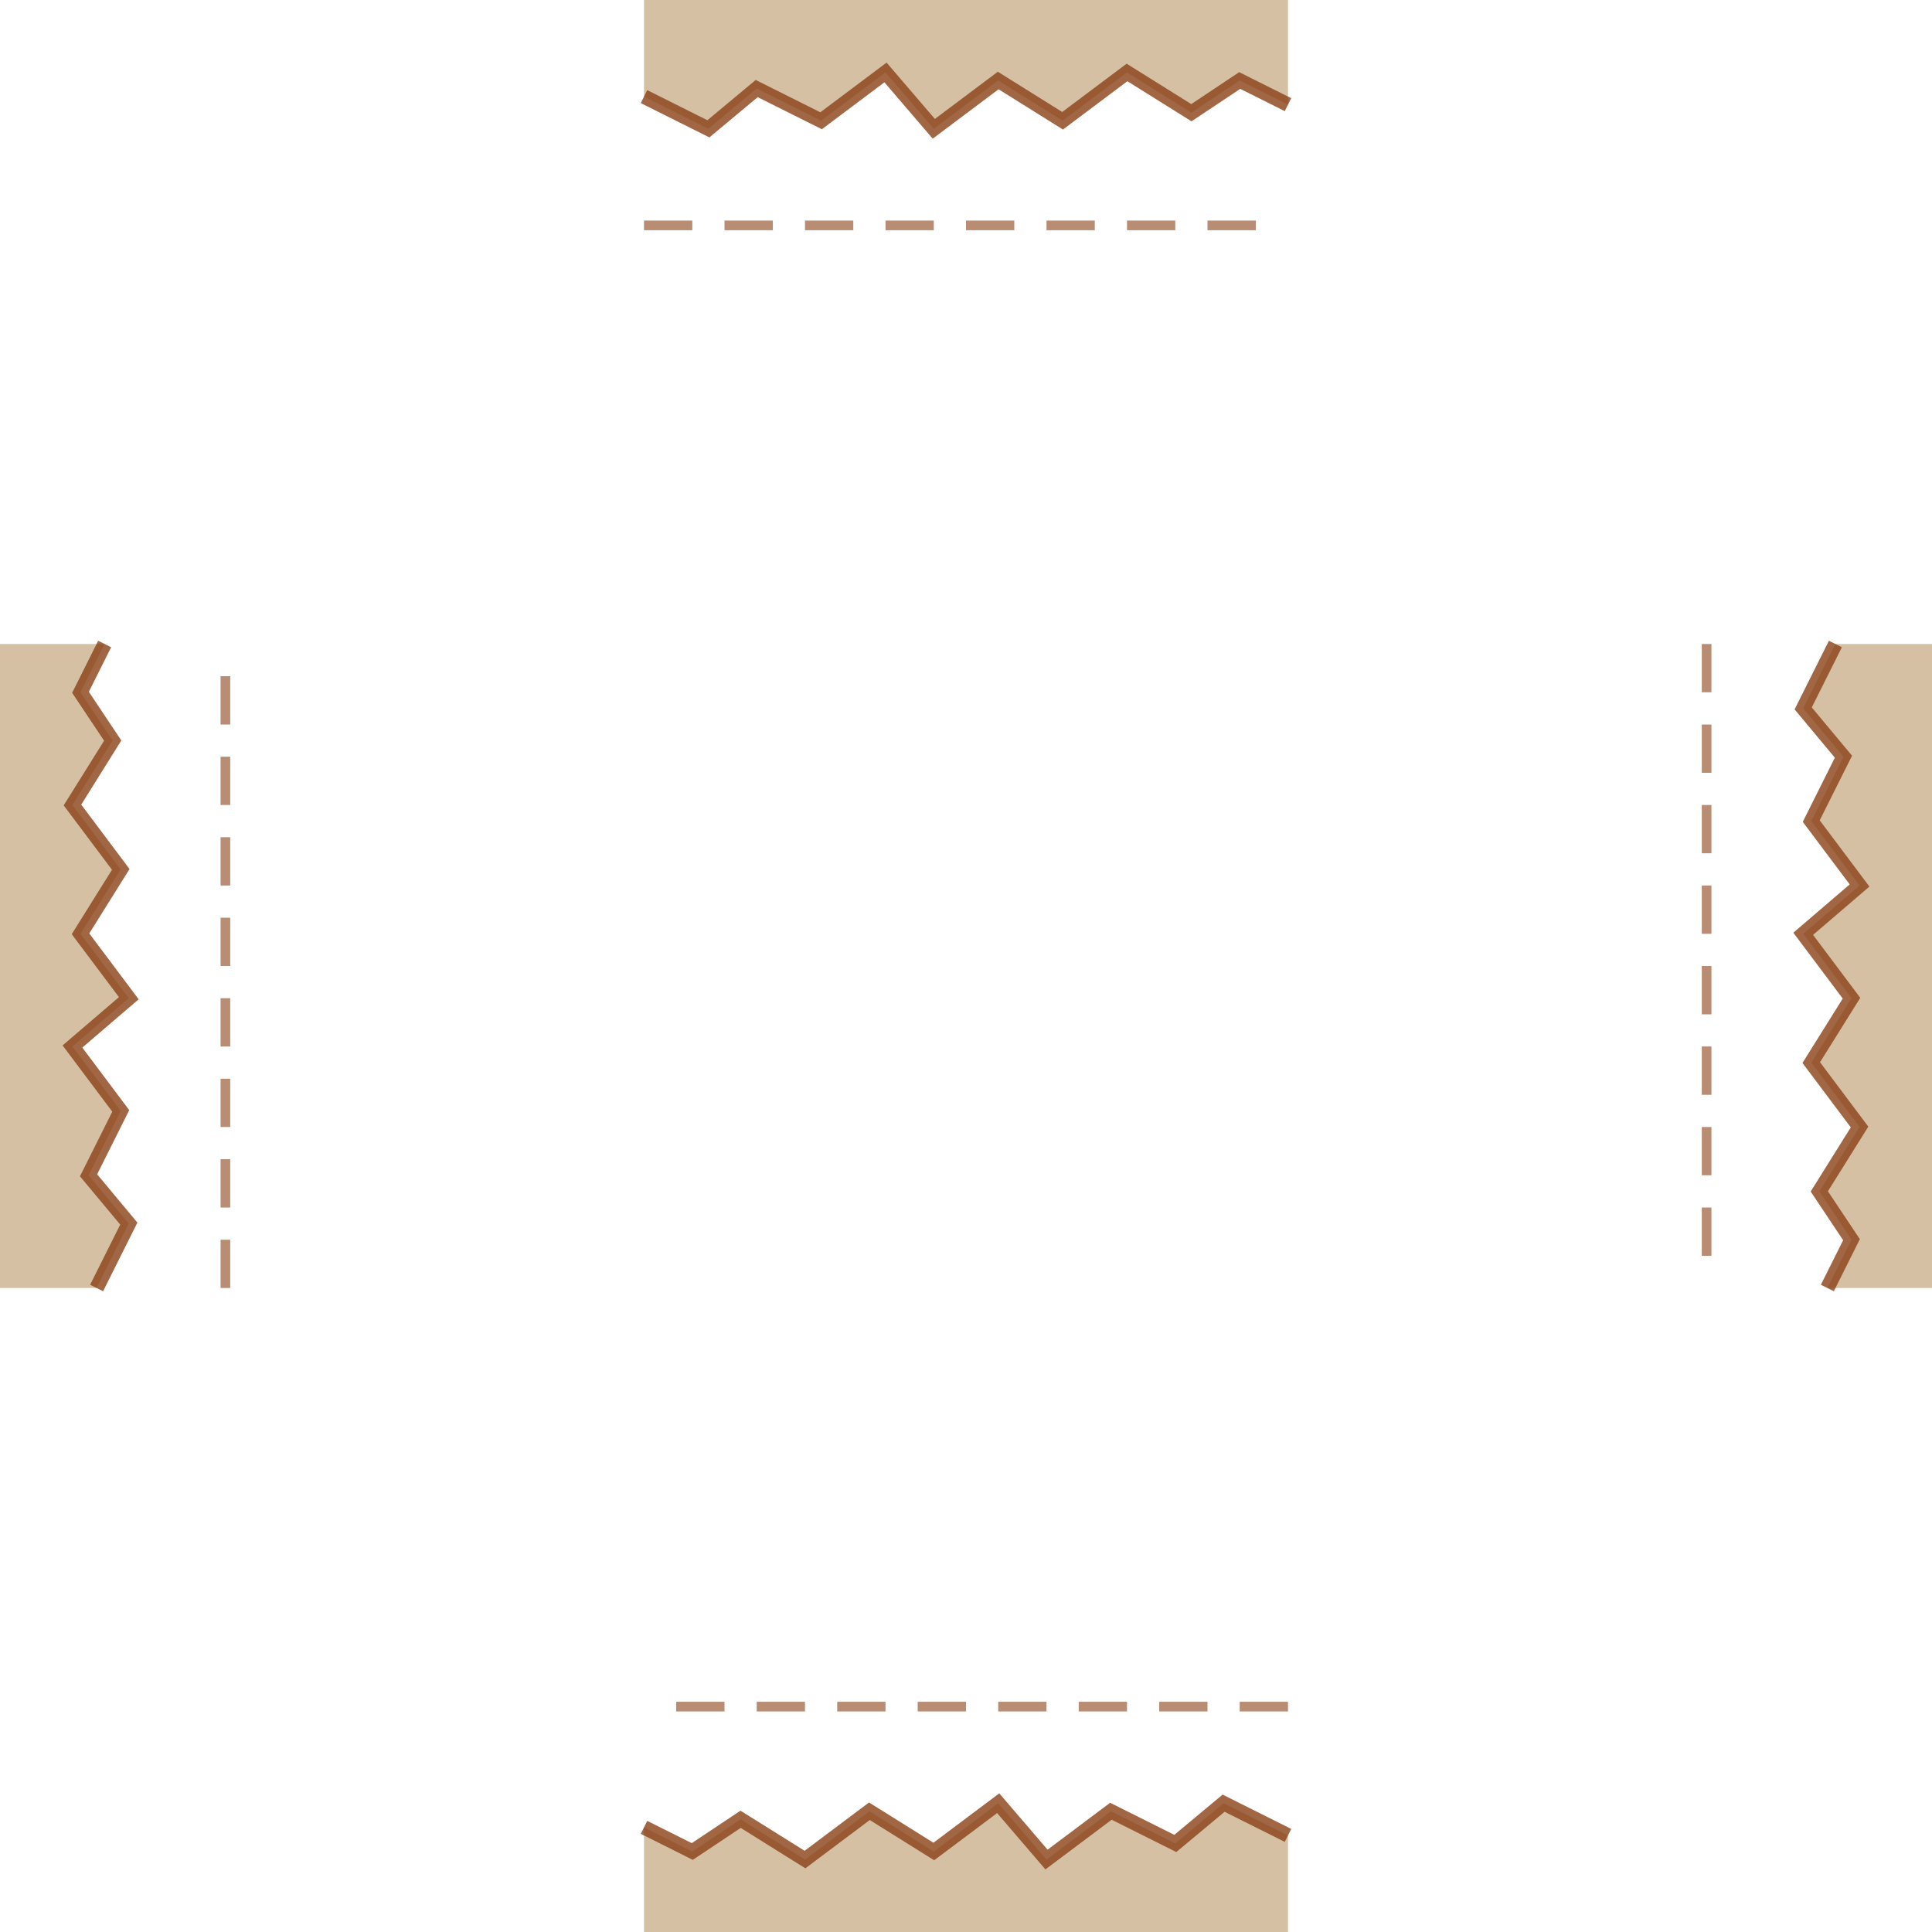
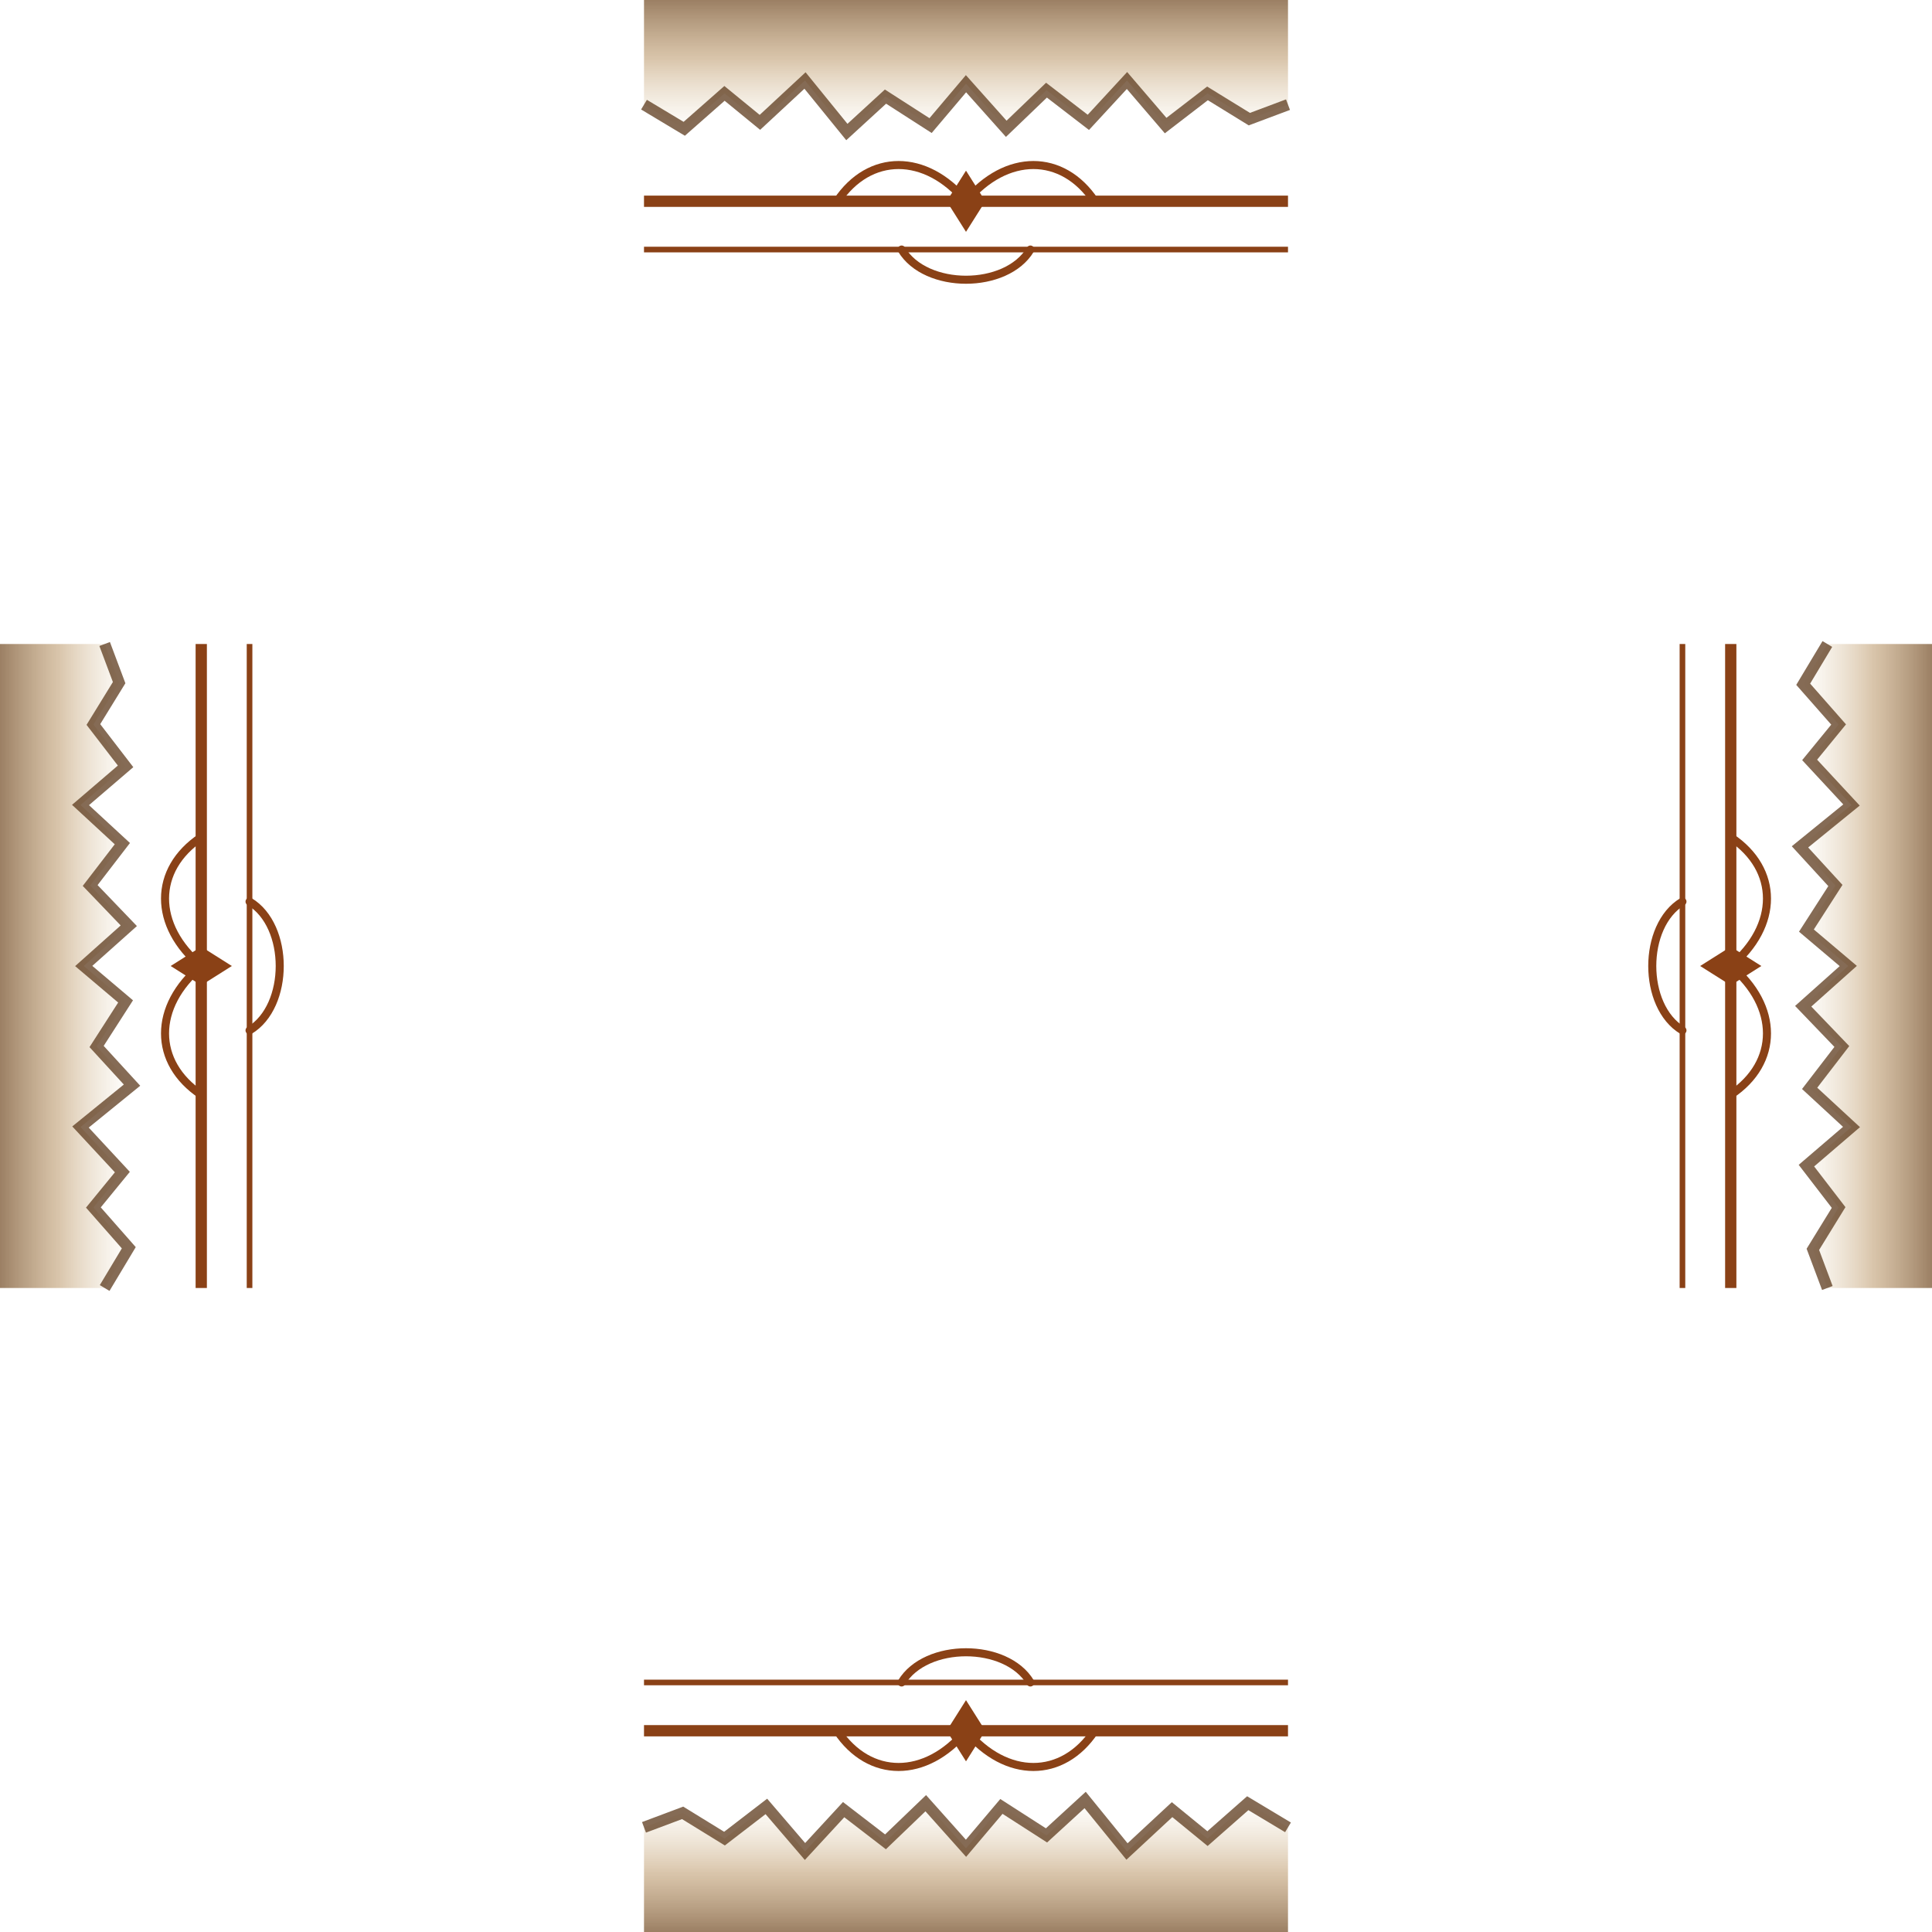
<svg xmlns="http://www.w3.org/2000/svg" viewBox="0 0 120 120" width="120" height="120">
+   <defs>
+     <linearGradient id="sp" x1="0" y1="0" x2="0" y2="1">
+       <stop offset="0" stop-color="#7a5530" stop-opacity="0.75" />
+       <stop offset="0.45" stop-color="#b48c58" stop-opacity="0.5" />
+       <stop offset="1" stop-color="#d9bf91" stop-opacity="0" />
+     </linearGradient>
+     <radialGradient id="sw">
+       <stop offset="0" stop-color="#c4473a" stop-opacity="1" />
+       <stop offset="0.7" stop-color="#9c2a22" stop-opacity="1" />
+       <stop offset="1" stop-color="#6e1a14" stop-opacity="1" />
+     </radialGradient>
+     <radialGradient id="sc">
+       <stop offset="0" stop-color="#7a5530" stop-opacity="0.7" />
+       <stop offset="0.55" stop-color="#b48c58" stop-opacity="0.35" />
+       <stop offset="1" stop-color="#d9bf91" stop-opacity="0" />
+     </radialGradient>
+   </defs>
  <g transform="rotate(0 60 60)">
-     <path d="M40 0 L40 6 L44 8 L47 5.5 L51 7.5 L55 4.5 L58 8 L62 5 L66 7.5 L70 4.5 L74 7 L77 5 L80 6.5 L80 0 Z" fill="#b48c58" opacity="0.55" />
-     <path d="M40 6 L44 8 L47 5.5 L51 7.5 L55 4.5 L58 8 L62 5 L66 7.5 L70 4.5 L74 7 L77 5 L80 6.5" fill="none" stroke="#8a4116" stroke-width="0.9" opacity="0.8" />
-     <line x1="40" y1="14" x2="80" y2="14" stroke="#8a4116" stroke-width="0.6" stroke-dasharray="3 2" opacity="0.6" />
+     <path d="M40 0 V6.5 L42.5 8 L45 5.8 L47.2 7.6 L50 5 L52.6 8.2 L55 6 L57.8 7.8 L60 5.2 L62.5 8 L65 5.6 L67.6 7.6 L70 5 L72.4 7.8 L75 5.8 L77.6 7.4 L80 6.5 V0 Z" fill="url(#sp)" />
+     <path d="M40 6.5 L42.5 8 L45 5.8 L47.2 7.6 L50 5 L52.6 8.2 L55 6 L57.8 7.8 L60 5.2 L62.5 8 L65 5.6 L67.6 7.6 L70 5 L72.4 7.8 L75 5.8 L77.6 7.4 L80 6.5" fill="none" stroke="#5c3a1c" stroke-width="0.7" opacity="0.75" />
+     <line x1="40" y1="12.5" x2="80" y2="12.5" stroke="#8a4116" stroke-width="0.7" />
+     <line x1="40" y1="15.5" x2="80" y2="15.5" stroke="#8a4116" stroke-width="0.35" />
+     <g fill="none" stroke="#8a4116" stroke-width="0.5" stroke-linecap="round">
+       <path d="M52 12.5 C54 9.5 57.5 9.5 60 12.5 C62.5 9.5 66 9.5 68 12.5" />
+       <path d="M56 15.5 C57.5 18 62.5 18 64 15.5" />
+     </g>
+     <path d="M60 10.6 L61.2 12.5 L60 14.4 L58.8 12.5 Z" fill="#8a4116" />
  </g>
  <g transform="rotate(90 60 60)">
-     <path d="M40 0 L40 6 L44 8 L47 5.5 L51 7.5 L55 4.5 L58 8 L62 5 L66 7.5 L70 4.5 L74 7 L77 5 L80 6.5 L80 0 Z" fill="#b48c58" opacity="0.55" />
-     <path d="M40 6 L44 8 L47 5.5 L51 7.5 L55 4.5 L58 8 L62 5 L66 7.5 L70 4.5 L74 7 L77 5 L80 6.5" fill="none" stroke="#8a4116" stroke-width="0.9" opacity="0.8" />
-     <line x1="40" y1="14" x2="80" y2="14" stroke="#8a4116" stroke-width="0.6" stroke-dasharray="3 2" opacity="0.6" />
+     <path d="M40 0 V6.5 L42.5 8 L45 5.8 L47.2 7.6 L50 5 L52.6 8.2 L55 6 L57.8 7.8 L60 5.2 L62.5 8 L65 5.6 L67.6 7.6 L70 5 L72.4 7.8 L75 5.8 L77.6 7.4 L80 6.5 V0 Z" fill="url(#sp)" />
+     <path d="M40 6.5 L42.5 8 L45 5.8 L47.2 7.6 L50 5 L52.6 8.2 L55 6 L57.8 7.8 L60 5.2 L62.5 8 L65 5.6 L67.6 7.6 L70 5 L72.4 7.8 L75 5.8 L77.6 7.4 L80 6.5" fill="none" stroke="#5c3a1c" stroke-width="0.7" opacity="0.75" />
+     <line x1="40" y1="12.5" x2="80" y2="12.5" stroke="#8a4116" stroke-width="0.7" />
+     <line x1="40" y1="15.5" x2="80" y2="15.5" stroke="#8a4116" stroke-width="0.35" />
+     <g fill="none" stroke="#8a4116" stroke-width="0.5" stroke-linecap="round">
+       <path d="M52 12.5 C54 9.5 57.5 9.5 60 12.5 C62.5 9.5 66 9.5 68 12.5" />
+       <path d="M56 15.5 C57.5 18 62.5 18 64 15.5" />
+     </g>
+     <path d="M60 10.6 L61.2 12.5 L60 14.4 L58.8 12.5 Z" fill="#8a4116" />
  </g>
  <g transform="rotate(180 60 60)">
-     <path d="M40 0 L40 6 L44 8 L47 5.5 L51 7.5 L55 4.5 L58 8 L62 5 L66 7.5 L70 4.5 L74 7 L77 5 L80 6.5 L80 0 Z" fill="#b48c58" opacity="0.55" />
-     <path d="M40 6 L44 8 L47 5.5 L51 7.5 L55 4.5 L58 8 L62 5 L66 7.5 L70 4.5 L74 7 L77 5 L80 6.5" fill="none" stroke="#8a4116" stroke-width="0.9" opacity="0.8" />
-     <line x1="40" y1="14" x2="80" y2="14" stroke="#8a4116" stroke-width="0.6" stroke-dasharray="3 2" opacity="0.6" />
+     <path d="M40 0 V6.5 L42.5 8 L45 5.8 L47.2 7.6 L50 5 L52.6 8.2 L55 6 L57.8 7.8 L60 5.2 L62.5 8 L65 5.6 L67.6 7.6 L70 5 L72.4 7.8 L75 5.8 L77.6 7.4 L80 6.5 V0 Z" fill="url(#sp)" />
+     <path d="M40 6.5 L42.5 8 L45 5.8 L47.2 7.6 L50 5 L52.6 8.2 L55 6 L57.8 7.8 L60 5.2 L62.5 8 L65 5.6 L67.6 7.6 L70 5 L72.4 7.8 L75 5.8 L77.6 7.4 L80 6.5" fill="none" stroke="#5c3a1c" stroke-width="0.7" opacity="0.75" />
+     <line x1="40" y1="12.5" x2="80" y2="12.5" stroke="#8a4116" stroke-width="0.7" />
+     <line x1="40" y1="15.5" x2="80" y2="15.5" stroke="#8a4116" stroke-width="0.35" />
+     <g fill="none" stroke="#8a4116" stroke-width="0.5" stroke-linecap="round">
+       <path d="M52 12.5 C54 9.5 57.5 9.5 60 12.5 C62.5 9.5 66 9.5 68 12.5" />
+       <path d="M56 15.5 C57.5 18 62.5 18 64 15.5" />
+     </g>
+     <path d="M60 10.6 L61.2 12.5 L60 14.4 L58.8 12.5 Z" fill="#8a4116" />
  </g>
  <g transform="rotate(270 60 60)">
-     <path d="M40 0 L40 6 L44 8 L47 5.5 L51 7.5 L55 4.5 L58 8 L62 5 L66 7.5 L70 4.5 L74 7 L77 5 L80 6.5 L80 0 Z" fill="#b48c58" opacity="0.55" />
-     <path d="M40 6 L44 8 L47 5.5 L51 7.5 L55 4.5 L58 8 L62 5 L66 7.5 L70 4.5 L74 7 L77 5 L80 6.5" fill="none" stroke="#8a4116" stroke-width="0.9" opacity="0.8" />
-     <line x1="40" y1="14" x2="80" y2="14" stroke="#8a4116" stroke-width="0.6" stroke-dasharray="3 2" opacity="0.6" />
+     <path d="M40 0 V6.5 L42.5 8 L45 5.8 L47.2 7.6 L50 5 L52.6 8.2 L55 6 L57.8 7.8 L60 5.2 L62.5 8 L65 5.6 L67.6 7.6 L70 5 L72.4 7.8 L75 5.8 L77.6 7.4 L80 6.5 V0 Z" fill="url(#sp)" />
+     <path d="M40 6.5 L42.5 8 L45 5.8 L47.2 7.6 L50 5 L52.6 8.2 L55 6 L57.8 7.8 L60 5.2 L62.5 8 L65 5.6 L67.6 7.6 L70 5 L72.4 7.8 L75 5.8 L77.6 7.4 L80 6.5" fill="none" stroke="#5c3a1c" stroke-width="0.7" opacity="0.75" />
+     <line x1="40" y1="12.5" x2="80" y2="12.5" stroke="#8a4116" stroke-width="0.7" />
+     <line x1="40" y1="15.5" x2="80" y2="15.5" stroke="#8a4116" stroke-width="0.35" />
+     <g fill="none" stroke="#8a4116" stroke-width="0.5" stroke-linecap="round">
+       <path d="M52 12.5 C54 9.5 57.5 9.5 60 12.5 C62.5 9.5 66 9.5 68 12.5" />
+       <path d="M56 15.5 C57.5 18 62.5 18 64 15.5" />
+     </g>
+     <path d="M60 10.6 L61.2 12.5 L60 14.4 L58.8 12.5 Z" fill="#8a4116" />
  </g>
</svg>
